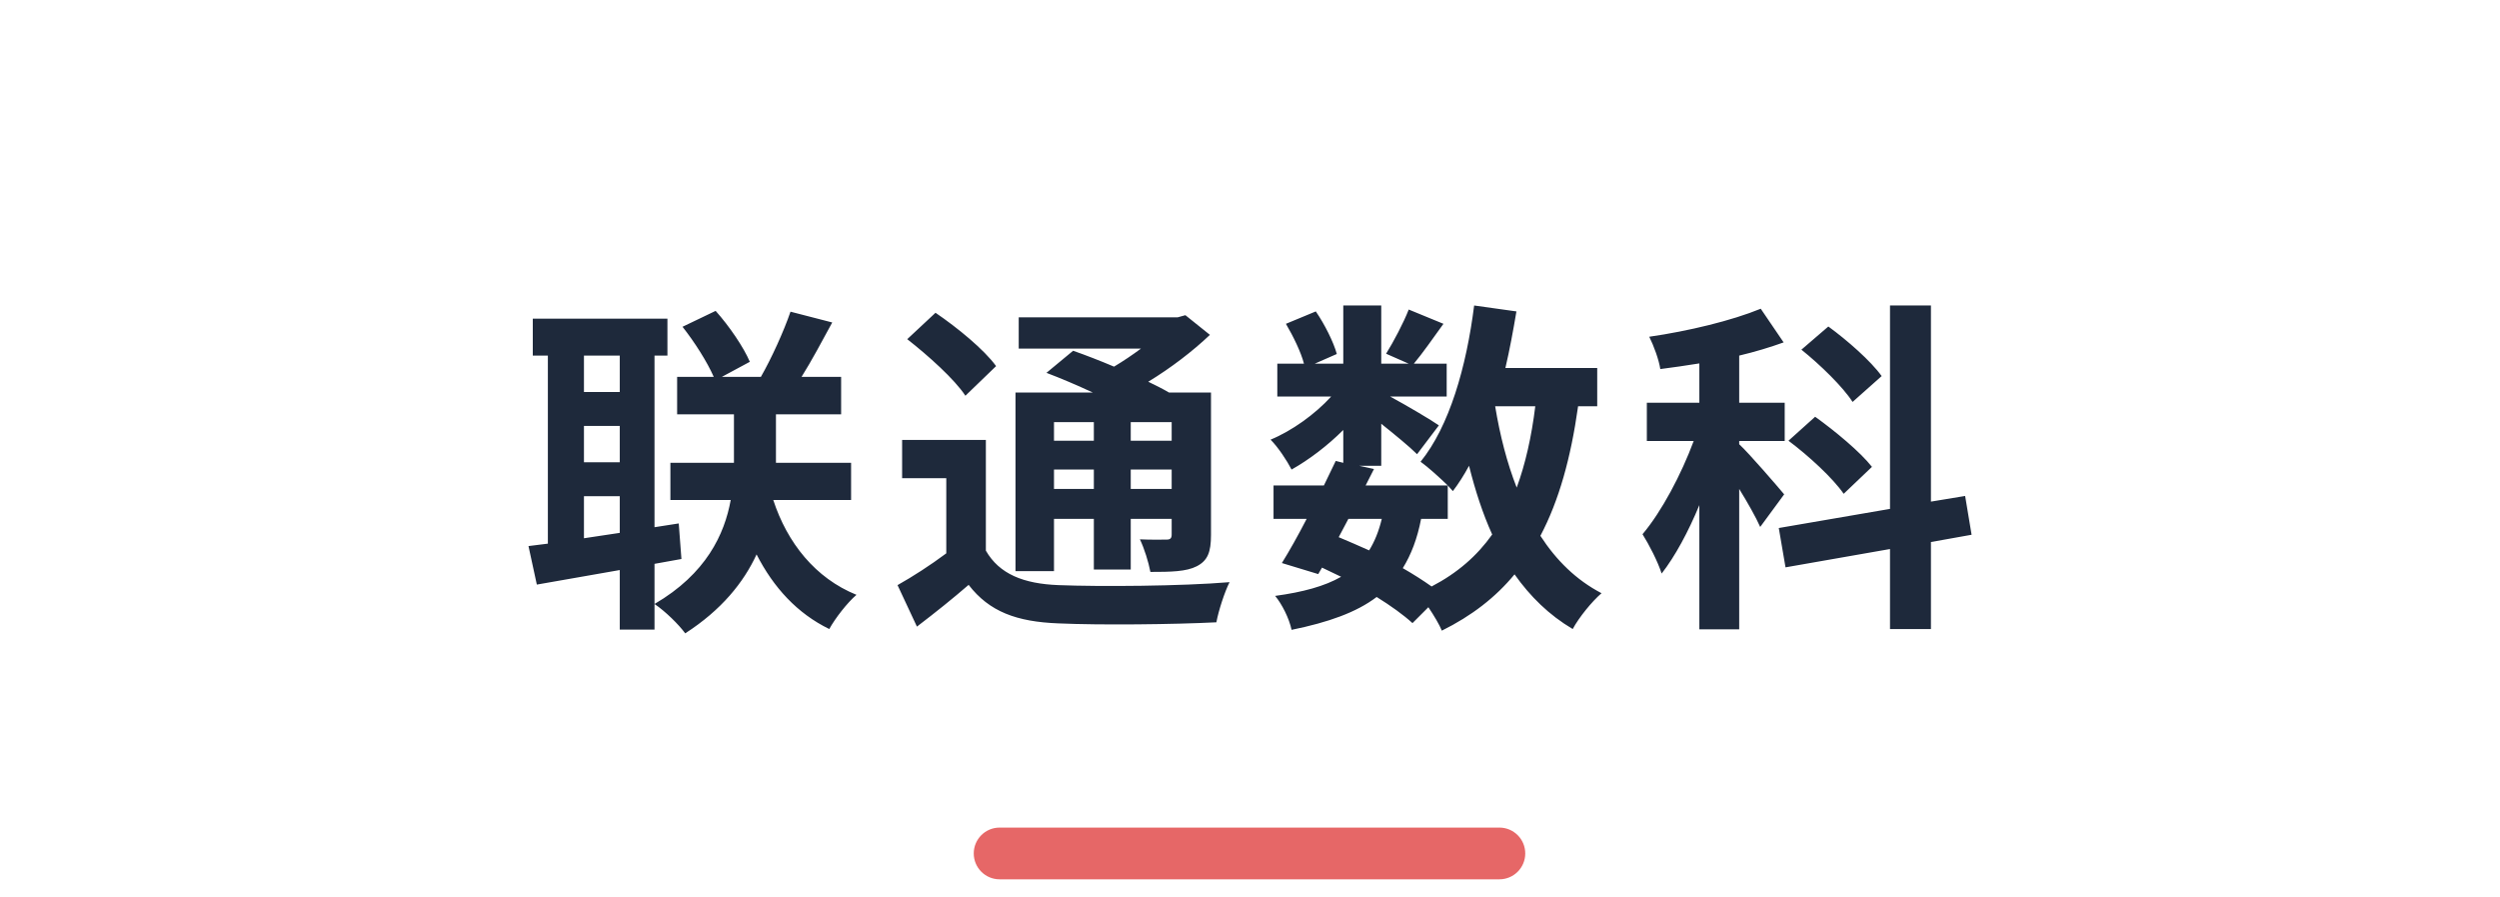
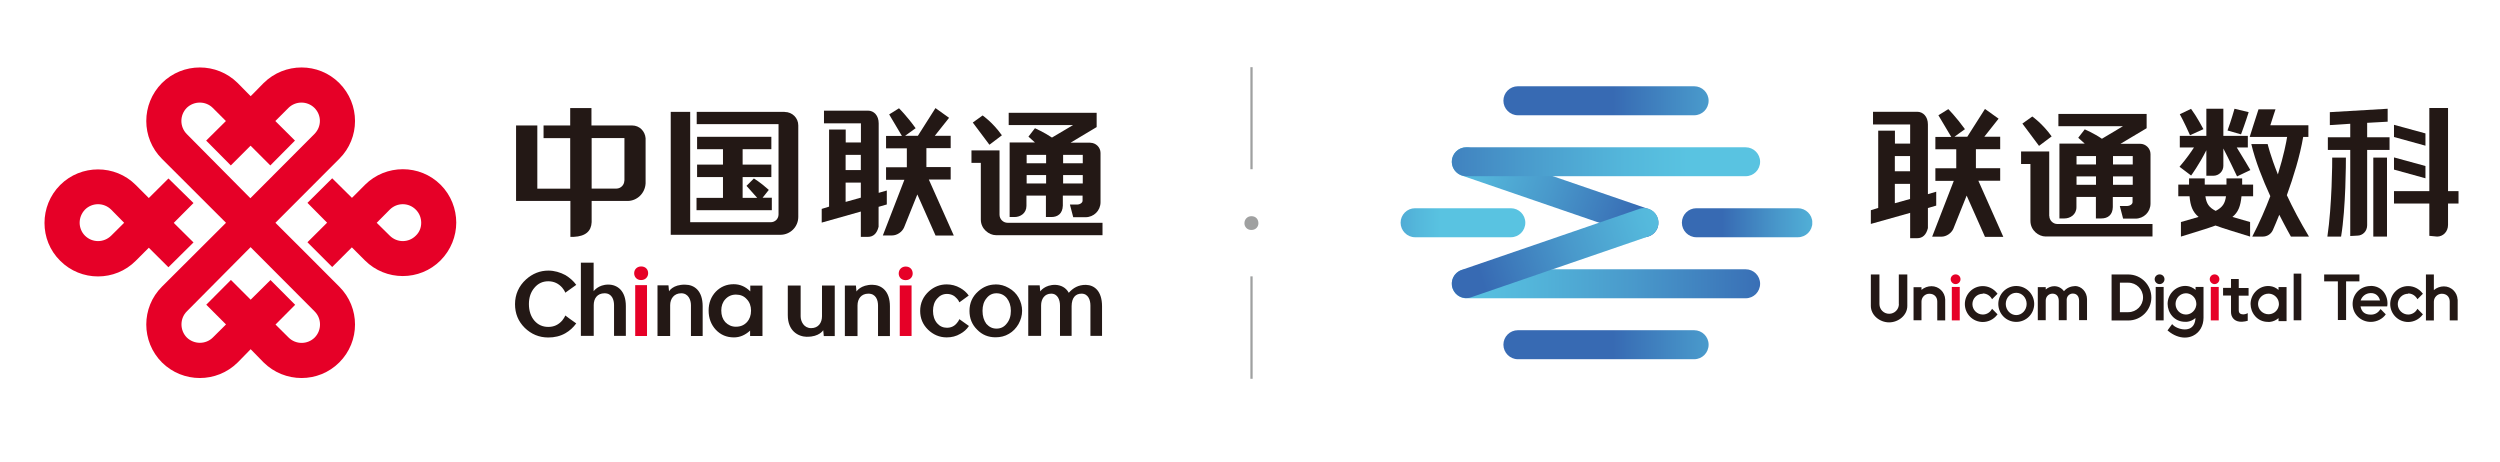
- <svg xmlns="http://www.w3.org/2000/svg" viewBox="0 0 145 52" fill="none">
-   <text x="72.5" y="26.0" text-anchor="middle" dominant-baseline="central" font-family="'PingFang SC','Noto Sans SC','Microsoft YaHei',system-ui,sans-serif" font-size="20" font-weight="600" letter-spacing="0.08em" fill="#1e293b">联通数科</text>
-   <rect x="56.5" y="48" width="32.0" height="3" rx="1.5" fill="#dc2626" opacity="0.7" />
+ <svg xmlns="http://www.w3.org/2000/svg" xmlns:xlink="http://www.w3.org/1999/xlink" id="_图层_1" viewBox="0 0 264.6 48.86">
+   <defs>
+     <style>.cls-1{fill:none;}.cls-2{clip-path:url(#clippath);}.cls-3{fill:#e60027;}.cls-4{fill:#9fa0a0;}.cls-5{fill:#231815;}.cls-6{fill:url(#_未命名的渐变_15);}.cls-7{clip-path:url(#clippath-1);}.cls-8{clip-path:url(#clippath-4);}.cls-9{clip-path:url(#clippath-3);}.cls-10{clip-path:url(#clippath-2);}.cls-11{clip-path:url(#clippath-7);}.cls-12{clip-path:url(#clippath-6);}.cls-13{clip-path:url(#clippath-5);}.cls-14{fill:url(#_未命名的渐变_15-4);}.cls-15{fill:url(#_未命名的渐变_15-2);}.cls-16{fill:url(#_未命名的渐变_15-7);}.cls-17{fill:url(#_未命名的渐变_15-5);}.cls-18{fill:url(#_未命名的渐变_15-3);}.cls-19{fill:url(#_未命名的渐变_15-8);}.cls-20{fill:url(#_未命名的渐变_15-6);}</style>
+     <clipPath id="clippath">
+       <path id="SVGID" class="cls-1" d="m155.19,28.5c-.85,0-1.53.69-1.53,1.53s.69,1.54,1.53,1.54h29.57c.85,0,1.53-.69,1.53-1.54s-.69-1.53-1.53-1.53h-29.57Z" />
+     </clipPath>
+     <linearGradient id="_未命名的渐变_15" x1="-2157.97" y1="-228.23" x2="-2157.33" y2="-228.23" gradientTransform="translate(111937.35 -11792.49) scale(51.8 -51.8)" gradientUnits="userSpaceOnUse">
+       <stop offset="0" stop-color="#59c3e1" />
+       <stop offset=".2" stop-color="#54b7db" />
+       <stop offset=".55" stop-color="#4999cb" />
+       <stop offset="1" stop-color="#376ab3" />
+     </linearGradient>
+     <clipPath id="clippath-1">
+       <path id="SVGID-2" class="cls-1" d="m160.65,9.13c-.85,0-1.53.69-1.53,1.53s.69,1.54,1.53,1.54h18.66c.85,0,1.53-.69,1.53-1.54s-.69-1.53-1.53-1.53h-18.66Z" />
+     </clipPath>
+     <linearGradient id="_未命名的渐变_15-2" x1="-2252.94" y1="-209.06" x2="-2252.3" y2="-209.06" gradientTransform="translate(-75529.54 7036.29) rotate(-180) scale(33.61 -33.61)" xlink:href="#_未命名的渐变_15" />
+     <clipPath id="clippath-2">
+       <path id="SVGID-3" class="cls-1" d="m160.65,34.95c-.85,0-1.53.69-1.53,1.53s.69,1.54,1.53,1.54h18.66c.85,0,1.53-.69,1.53-1.54s-.69-1.53-1.53-1.53h-18.66Z" />
+     </clipPath>
+     <linearGradient id="_未命名的渐变_15-3" x1="-2252.94" y1="-209.51" x2="-2252.3" y2="-209.51" gradientTransform="translate(-75529.54 7076.97) rotate(-180) scale(33.61 -33.61)" xlink:href="#_未命名的渐变_15" />
+     <clipPath id="clippath-3">
+       <path id="SVGID-4" class="cls-1" d="m179.54,22.04c-.85,0-1.53.69-1.53,1.53s.69,1.54,1.53,1.54h10.75c.85,0,1.53-.69,1.53-1.54s-.69-1.53-1.53-1.53h-10.75Z" />
+     </clipPath>
+     <linearGradient id="_未命名的渐变_15-4" x1="-2285.51" y1="-202.67" x2="-2284.88" y2="-202.67" gradientTransform="translate(-48645.3 4354.17) rotate(-180) scale(21.37 -21.37)" xlink:href="#_未命名的渐变_15" />
+     <clipPath id="clippath-4">
+       <path id="SVGID-5" class="cls-1" d="m149.77,22.04c-.85,0-1.53.69-1.53,1.53s.69,1.54,1.53,1.54h10.14c.85,0,1.53-.69,1.53-1.54s-.69-1.53-1.53-1.53h-10.14Z" />
+     </clipPath>
+     <linearGradient id="_未命名的渐变_15-5" x1="-2290.48" y1="-201.83" x2="-2289.85" y2="-201.83" gradientTransform="translate(-46641.63 4147.81) rotate(-180) scale(20.43 -20.43)" xlink:href="#_未命名的渐变_15" />
+     <clipPath id="clippath-5">
+       <path id="SVGID-6" class="cls-1" d="m153.74,16.62c-.28.8.15,1.67.95,1.95l18.81,6.46c.8.27,1.67-.15,1.95-.95.27-.8-.15-1.67-.95-1.95l-18.81-6.46c-.17-.06-.33-.08-.5-.08-.64,0-1.23.4-1.45,1.04" />
+     </clipPath>
+     <linearGradient id="_未命名的渐变_15-6" x1="-2138.22" y1="-211.77" x2="-2137.58" y2="-211.77" gradientTransform="translate(7407.07 73134.92) rotate(90) scale(34.2 -34.2)" xlink:href="#_未命名的渐变_15" />
+     <clipPath id="clippath-6">
+       <path id="SVGID-7" class="cls-1" d="m155.19,15.59c-.85,0-1.53.69-1.53,1.53s.69,1.53,1.53,1.53h29.57c.85,0,1.53-.69,1.53-1.53s-.69-1.53-1.53-1.53h-29.57Z" />
+     </clipPath>
+     <linearGradient id="_未命名的渐变_15-7" x1="-2233.68" y1="-213.06" x2="-2233.04" y2="-213.06" gradientTransform="translate(-112578.29 10773.41) rotate(-180) scale(50.48 -50.48)" xlink:href="#_未命名的渐变_15" />
+     <clipPath id="clippath-7">
+       <path id="SVGID-8" class="cls-1" d="m173.5,22.11l-18.81,6.46c-.8.28-1.23,1.15-.95,1.95.28.8,1.15,1.23,1.95.95l18.81-6.46c.8-.28,1.23-1.15.95-1.95-.22-.64-.81-1.04-1.45-1.04-.17,0-.33.03-.5.08" />
+     </clipPath>
+     <linearGradient id="_未命名的渐变_15-8" x1="-2243.45" y1="-250.45" x2="-2242.82" y2="-250.45" gradientTransform="translate(-79485.92 -8388.93) rotate(180) scale(35.51 33.6)" xlink:href="#_未命名的渐变_15" />
+   </defs>
+   <path class="cls-3" d="m33.3,35.73c-.76.75-1.99.75-2.75,0-.74-.73-1.39-1.38-1.39-1.38l2.08-2.09-2.61-2.62-2.1,2.08-2.09-2.09-2.61,2.62,2.09,2.09s-.65.64-1.39,1.38c-.75.75-1.99.75-2.76,0-.75-.76-.75-2.01,0-2.76.78-.8,6.75-6.8,6.75-6.8,0,0,5.99,6,6.78,6.8.76.75.76,2.01,0,2.77m-13.54-21.55c-.75-.77-.75-1.99,0-2.76.77-.75,2.01-.75,2.76,0l1.39,1.39-2.09,2.07,2.61,2.63,2.09-2.09,2.09,2.09,2.61-2.63-2.08-2.07s.65-.65,1.39-1.39c.76-.75,1.99-.75,2.75,0,.77.77.77,1.98,0,2.76-.8.8-6.78,6.8-6.78,6.8,0,0-5.95-6-6.74-6.8m9.39,9.4s6.15-6.16,6.76-6.77c2.22-2.21,2.22-5.79,0-8.02-2.2-2.2-5.78-2.2-8.01,0-.86.89-1.37,1.39-1.37,1.39,0,0-.5-.5-1.37-1.39-2.22-2.2-5.8-2.2-8.02,0-2.21,2.23-2.21,5.81,0,8.02l6.78,6.77s-6.16,6.14-6.78,6.76c-2.21,2.21-2.21,5.8,0,8.02,2.22,2.2,5.8,2.2,8.02,0,.87-.89,1.37-1.4,1.37-1.4,0,0,.51.52,1.37,1.4,2.23,2.2,5.81,2.2,8.01,0,2.22-2.22,2.22-5.81,0-8.02-.6-.62-6.76-6.76-6.76-6.76m14.86,1.36c-.76.77-1.99.77-2.76,0-.62-.62-1.38-1.36-1.38-1.36,0,0,.76-.77,1.38-1.39.77-.77,2-.77,2.76,0,.38.38.57.88.57,1.39s-.18.99-.57,1.36m2.63-5.38c-2.2-2.2-5.8-2.2-8.01,0-.62.64-1.38,1.38-1.38,1.38l-2.09-2.07-2.62,2.6,2.08,2.1-2.08,2.07,2.62,2.62,2.08-2.08s.76.75,1.38,1.38c2.21,2.21,5.81,2.21,8.01,0,1.1-1.11,1.66-2.57,1.66-4s-.55-2.9-1.65-4m-34.87,5.38c-.78.77-2.01.77-2.78,0-.37-.37-.56-.88-.56-1.36,0-.52.2-1.01.56-1.39.77-.77,2-.77,2.78,0,.6.61,1.37,1.39,1.37,1.39,0,0-.76.74-1.37,1.36m6.06,3.34l2.65-2.62-2.09-2.07,2.09-2.1-2.65-2.6-2.08,2.07-1.38-1.38c-2.19-2.2-5.8-2.2-8,0-1.11,1.11-1.66,2.57-1.66,4.02s.54,2.89,1.66,4c2.2,2.21,5.81,2.21,8,0,.46-.46.92-.92,1.38-1.38l2.08,2.07Z" />
+   <path class="cls-5" d="m72.51,30.13c-1.29-.03-1.7.7-1.7.7l-.06-.63h-1.16v5.36h1.34v-3.26c0-.68.41-1.26,1.17-1.26s1.03.71,1.03,1.26v3.26h1.24v-3.15c0-1.65-.89-2.28-1.85-2.28m-11.54,4.11c-.3.41-.67.76-1.14,1.03-.54.31-1.15.45-1.81.45-.97,0-1.8-.35-2.49-1.02-.69-.69-1.03-1.51-1.03-2.51s.39-1.92,1.17-2.62c.68-.61,1.47-.93,2.36-.93.63,0,1.25.18,1.81.48.45.28.84.61,1.14,1.03l-1.16.83c-.07-.2-.19-.37-.33-.54-.38-.43-.87-.67-1.47-.67s-1.08.23-1.46.68c-.39.45-.59,1.03-.59,1.73s.19,1.31.59,1.77c.38.43.86.65,1.46.65s1.07-.22,1.47-.67c.13-.17.26-.35.33-.54,0,.01.85.63,1.16.84m.48-6.43h1.36v3.02s.49-.7,1.55-.7c.96,0,1.86.65,1.86,2.27v3.16h-1.25v-3.26c0-.56-.22-1.25-1-1.25s-1.15.56-1.15,1.25v3.26h-1.36v-7.75Zm17.58,6.3c-.3.32-.67.48-1.17.48-.45,0-.82-.18-1.12-.49-.28-.32-.42-.72-.42-1.23,0-.47.14-.88.43-1.19.29-.32.67-.49,1.12-.49.48,0,.86.16,1.15.49.3.31.45.72.45,1.21,0,.5-.15.9-.44,1.23m.36-3.9v.63c-.52-.52-1.1-.76-1.76-.76-.75,0-1.38.27-1.89.79-.5.53-.76,1.2-.76,2s.26,1.49.76,2.03c.51.54,1.14.81,1.92.81.61,0,1.18-.23,1.71-.72v.57h1.31v-5.33h-1.3Z" />
+   <path class="cls-3" d="m95.84,29.65c-.44,0-.72-.32-.72-.7,0-.42.31-.74.74-.74.46,0,.74.32.74.74,0,.37-.28.7-.74.7h-.01Zm-28-.01c-.44,0-.72-.33-.72-.72,0-.41.31-.72.74-.72.46,0,.74.31.74.72,0,.38-.28.72-.74.72h-.01Zm-.61.54h1.25v5.38h-1.25v-5.38Z" />
+   <path class="cls-5" d="m114.94,30.15c-.8-.01-1.36.32-1.82.84-.31-.57-.84-.81-1.4-.84-1.14-.03-1.62.69-1.62.69l-.06-.64h-1.21v5.35h1.36v-3.22c0-.69.37-1.25,1.07-1.25s.93.69.93,1.25v3.22h1.23v-3.15h0c.01-.9.42-1.32,1.05-1.32.72,0,.94.69.94,1.25v3.22h1.23v-3.13c0-1.62-.81-2.25-1.71-2.27" />
+   <rect class="cls-3" x="95.23" y="30.21" width="1.25" height="5.35" />
+   <path class="cls-5" d="m102.54,34.52c-.23.34-.53.61-.9.81-.43.26-.92.38-1.44.38-.77,0-1.43-.29-1.98-.82-.55-.54-.83-1.2-.83-1.98,0-.83.32-1.53.94-2.09.54-.48,1.17-.72,1.87-.72.49,0,.98.12,1.43.38.36.2.67.47.9.8l-.99.72c-.06-.16-.15-.28-.25-.39-.28-.33-.63-.5-1.07-.5-.41,0-.76.17-1.04.5-.29.33-.43.76-.43,1.29s.14.96.43,1.31c.28.32.63.48,1.04.48.43,0,.79-.16,1.06-.5.11-.12.2-.26.26-.41l1.01.72Zm-17.11,1.12c1.28.02,1.7-.69,1.7-.69l.06.62h1.16v-5.35h-1.35v3.25c0,.69-.38,1.26-1.15,1.26s-1.11-.71-1.11-1.26v-3.25h-1.36v3.14c0,1.65,1.07,2.27,2.04,2.29m6.93-5.51c-1.27-.01-1.7.71-1.7.71l-.06-.63h-1.17v5.35h1.34v-3.24c0-.71.4-1.25,1.15-1.25.8,0,1.02.69,1.02,1.25v3.24h1.26v-3.14c0-1.64-.89-2.27-1.85-2.29m13.13.9c-.43,0-.78.17-1.05.52-.3.35-.43.81-.43,1.34,0,.56.14,1.02.41,1.38.3.33.63.5,1.07.5s.8-.17,1.07-.52c.3-.35.45-.81.45-1.36s-.15-.98-.43-1.35c-.29-.34-.65-.51-1.1-.51m-.1-.94c.51,0,.96.12,1.41.38.45.25.8.6,1.03,1.01.25.44.38.92.38,1.4,0,.51-.14.97-.38,1.41-.25.43-.59.79-1.01,1.03-.43.26-.91.37-1.42.37-.77,0-1.42-.26-1.95-.81-.55-.54-.81-1.2-.81-1.99,0-.83.31-1.52.92-2.06.53-.48,1.15-.73,1.83-.73" />
+   <path class="cls-5" d="m91.11,18h-1.61v-1.61h1.61v1.61Zm0,2.92l-1.61.45v-2.04h1.61v1.59Zm2.76-.76l-.87.25v-7.36c0-.83-.51-1.34-1.13-1.34h-4.66v1.34h3.91v2.03h-1.61v-1.37h-1.76v8.16l-.78.24v1.45l4.14-1.17v2.68h.75c.58,0,.96-.37,1.13-1.07v-2.11l.87-.25v-1.48Z" />
+   <path class="cls-5" d="m98.32,19h2.3v-1.32h-2.57v-2h2.57v-1.31h-1.68l1.51-1.9-1.44-1.03-1.86,2.93h-1.35l1.11-.8c-.94-1.31-1.76-2.11-1.76-2.11l-1.04.65,1.35,2.28h-1.68v1.31h2.2v2h-2.2v1.33h1.94l-2.28,5.89h.97c.54,0,1.06-.37,1.27-.83l1.41-3.51,1.93,4.35h1.93l-2.64-5.92Z" />
+   <path class="cls-5" d="m66.08,19.11h0c0,.46-.37.84-.83.85h-2.63v-5.35h3.47v4.51Zm.82-5.83h-4.3v-1.84h-2.25v1.84h-2.82v1.34h2.82v5.35h-3.48v-6.69h-2.25v7.99h5.75v3.8h.35c1.28-.06,1.86-.62,1.9-1.56v-2.24h3.79c1.01,0,1.86-.8,1.92-1.86v-4.78c-.06-.75-.65-1.35-1.42-1.35" />
+   <path class="cls-5" d="m83.05,11.84h-9.31v1.3h8.66v9.55c0,.48-.37.83-.83.83h-8.52v-11.68h-2.06v13.01h11.61c1.03,0,1.89-.83,1.89-1.9v-9.68c0-.78-.63-1.42-1.44-1.42" />
+   <path class="cls-5" d="m81.71,20.93h-1l.66-.83c-.88-.8-1.58-1.21-1.58-1.21l-.78.78,1.13,1.27h-1.54v-2.2h3.04v-1.32h-3.04v-1.63h3.04v-1.31h-7.86v1.31h2.74v1.63h-2.74v1.32h2.74v2.2h-2.8v1.31h7.97v-1.31Z" />
+   <path class="cls-5" d="m106.65,23.58c-.48,0-.86-.39-.86-.86v-6.8h-2.97v1.32h.99v6c0,1.01.89,1.65,1.59,1.65h11.29v-1.31h-10.03Z" />
+   <path class="cls-5" d="m114.6,17.28h-2.08v-.89h2.08v.89Zm0,2.14h-2.08v-.89h2.08v.89Zm-3.88-2.14h-2.06v-.89h2.06v.89Zm0,2.14h-2.06v-.89h2.06v.89Zm4.68-4.32h-2.09l2.76-1.65v-1.51h-9.31v1.3h6.81l-2.23,1.32c-.83-.56-1.8-.99-1.8-.99l-.69.89.69.62h-2.68v7.89h.53c.59,0,1.25-.39,1.25-1.18v-1.09h2.06v2.27h.58c.68,0,1.18-.37,1.21-1.2v-1.07h2.09v.54c0,.24-.31.41-.54.41h-.8l.35,1.34h1.3c.87,0,1.59-.69,1.59-1.59v-5.21c0-.61-.51-1.08-1.08-1.08" />
+   <path class="cls-5" d="m106.04,14.32c-.97-1.37-2.04-2.1-2.04-2.1l-1.04.75,1.76,2.35,1.32-1Z" />
+   <path class="cls-4" d="m132.44,24.34c-.44,0-.73-.33-.73-.71,0-.42.31-.75.74-.75.46,0,.74.32.74.75,0,.37-.28.71-.74.71h-.01Z" />
+   <path class="cls-4" d="m132.58,40.09h-.24v-10.84h.24v10.84Zm0-22.18h-.24V7.11h.24v10.81Z" />
+   <path class="cls-3" d="m206.98,29.04c-.28,0-.52.23-.52.51s.23.52.52.52.52-.23.52-.52-.23-.51-.52-.51" />
+   <rect class="cls-3" x="206.58" y="30.37" width=".84" height="3.54" />
+   <path class="cls-3" d="m234.39,29.04c-.28,0-.51.23-.51.51s.23.52.51.52.51-.23.51-.52-.23-.51-.51-.51" />
+   <rect class="cls-3" x="233.99" y="30.37" width=".84" height="3.54" />
+   <path class="cls-5" d="m213.4,30.27c-1.05,0-1.9.85-1.9,1.9s.85,1.9,1.9,1.9,1.9-.85,1.9-1.9-.85-1.9-1.9-1.9Zm0,3.08c-.61,0-1.11-.53-1.11-1.18s.49-1.18,1.11-1.18,1.1.53,1.1,1.18-.5,1.18-1.1,1.18Z" />
+   <path class="cls-5" d="m232.38,30.35v.33c-.27-.23-.59-.38-.92-.41-1.09-.1-2.04.8-2.04,1.89,0,.93.69,1.9,1.85,1.9.06,0,.13,0,.19,0,.32-.03.64-.17.91-.4-.03.59-.26.97-.67,1.13-.6.23-1.43-.09-1.72-.4l-.08-.09-.49.67.07.06c.56.46,1.18.7,1.76.7.3,0,.59-.06.86-.19.7-.33,1.12-1.05,1.12-1.91v-3.26h-.85Zm.06,2.01c-.01.06-.03.12-.05.19-.16.44-.57.74-1.03.74-.61,0-1.1-.5-1.1-1.12s.5-1.13,1.1-1.13c.46,0,.87.3,1.03.73.02.06.04.13.05.19.01.08.02.14.02.2s0,.13-.02.2Z" />
+   <path class="cls-5" d="m225.26,29.05h-1.77v4.87h1.77c1.34,0,2.44-1.09,2.44-2.43s-1.09-2.44-2.44-2.44Zm0,3.99h-.89v-3.12h.89c.86,0,1.56.7,1.56,1.56s-.7,1.56-1.56,1.56Z" />
+   <path class="cls-5" d="m228.57,29.04c-.28,0-.52.23-.52.51s.23.52.52.52.52-.23.52-.52-.23-.51-.52-.51Z" />
+   <rect class="cls-5" x="228.16" y="30.37" width=".84" height="3.54" />
+   <path class="cls-5" d="m219.58,30.29c-.43,0-.86.2-1.13.53-.25-.34-.62-.53-1.02-.53-.33,0-.66.13-.91.35v-.25h-.84v3.5h.84v-2.08c0-.43.33-.73.71-.73.42,0,.67.28.67.77v2.04h.84v-2.21c.03-.4.36-.61.64-.61.42,0,.67.28.67.77v2.04h.84v-2.21c0-.77-.58-1.4-1.3-1.4Z" />
+   <path class="cls-5" d="m209.86,31.06c.37,0,.72.19.92.51l.06.1.58-.58-.05-.06c-.36-.47-.92-.75-1.51-.75-1.05,0-1.9.85-1.9,1.9s.85,1.9,1.9,1.9c.59,0,1.15-.28,1.51-.75l.05-.06-.58-.59-.06.1c-.2.32-.55.51-.92.51-.6,0-1.1-.49-1.1-1.1s.49-1.1,1.1-1.1Z" />
+   <path class="cls-5" d="m205.88,31.69c-.03-.78-.67-1.4-1.45-1.4-.39,0-.78.15-1.06.39v-.28h-.84v3.5h.84v-1.98c0-.46.37-.83.83-.83.51,0,.84.33.84.83v1.99h.84v-2.21h0Z" />
+   <path class="cls-5" d="m200.98,32.18c0,.57-.46,1.03-1.03,1.03s-1.03-.45-1.03-1.03v-3.13h-.91v3.33c0,.98.94,1.74,1.93,1.74s1.93-.75,1.93-1.74v-3.33h-.9v3.13Z" />
+   <path class="cls-5" d="m241.16,30.69c-.27-.24-.59-.38-.92-.41-1.09-.11-2.04.8-2.04,1.89,0,.93.69,1.9,1.85,1.9.07,0,.13,0,.19,0,.33-.03.65-.17.92-.4v.32h.85v-3.61h-.85v.33Zm.04,1.48c0,.06,0,.12-.02.2-.01.06-.03.12-.05.18-.16.43-.57.71-1.03.71-.61,0-1.11-.49-1.11-1.09s.5-1.09,1.11-1.09c.46,0,.87.29,1.03.71.02.06.04.12.05.18.01.07.02.14.02.2Z" />
+   <path class="cls-5" d="m236.94,29.53h-.81v.94h-.84v.81h.84v1.75c0,.54.34.94.88,1.01.43.06.89-.09.89-.09v-.81c-.15.09-.41.18-.67.11-.19-.05-.28-.18-.28-.41v-1.55h1.04v-.81h-1.04v-.94Z" />
+   <rect class="cls-5" x="242.76" y="28.96" width=".81" height="4.94" />
+   <path class="cls-5" d="m260.11,31.71c-.03-.78-.67-1.4-1.45-1.4-.39,0-.78.15-1.06.39v-1.65h-.84v4.87h.84v-1.99c0-.46.38-.84.84-.84.51,0,.84.33.84.83v1.99h.84v-2.22h0Z" />
+   <path class="cls-5" d="m254.88,31.06c.37,0,.71.19.92.51l.06.1.58-.58-.05-.06c-.36-.47-.92-.75-1.51-.75-1.05,0-1.9.85-1.9,1.9s.85,1.9,1.9,1.9c.59,0,1.15-.28,1.51-.75l.05-.06-.58-.59-.06.1c-.2.32-.55.51-.92.51-.6,0-1.1-.49-1.1-1.1s.49-1.1,1.1-1.1Z" />
+   <path class="cls-5" d="m250.92,30.27c-1.1,0-1.92.85-1.92,1.9,0,1.12.9,1.9,1.92,1.9.66,0,1.27-.33,1.59-.8l-.55-.56c-.22.34-.55.6-1.04.59-.63,0-.98-.3-1.08-.87h2.82c.01-.09.03-.17.03-.27.02-1.01-.65-1.9-1.77-1.9Zm0,.75c.5-.01.86.29.98.78h-2.05c.14-.42.52-.77,1.07-.78Z" />
+   <polygon class="cls-5" points="249.72 29.78 249.72 29.05 245.99 29.05 245.99 29.78 247.44 29.78 247.44 33.87 248.31 33.87 248.31 29.78 249.72 29.78" />
+   <path class="cls-5" d="m204.93,20.29l-.88.26v-7.38c0-.83-.51-1.34-1.13-1.34h-4.68v1.34h3.93v2.03h-1.61v-1.37h-1.77v8.18l-.78.24v1.45l4.16-1.17v2.68h.75c.58,0,.96-.37,1.13-1.07v-2.12l.88-.26v-1.48Zm-2.77.77l-1.61.45v-2.05h1.61v1.6Zm0-2.93h-1.61v-1.61h1.61v1.61Z" />
+   <path class="cls-5" d="m211.7,19.13v-1.33h-2.57v-2.01h2.57v-1.32h-1.68l1.51-1.91-1.44-1.03-1.87,2.94h-1.36l1.11-.8c-.95-1.31-1.76-2.12-1.76-2.12l-1.05.65,1.36,2.29h-1.68v1.31h2.21v2.01h-2.21v1.33h1.95l-2.29,5.91h.97c.54,0,1.06-.37,1.27-.83l1.41-3.52,1.94,4.37h1.94l-2.64-5.94h2.3Z" />
+   <path class="cls-5" d="m216.89,22.86v-6.83h-2.98v1.33h.99v6.02c0,1.02.89,1.65,1.6,1.65h11.32v-1.32h-10.06c-.48,0-.86-.4-.86-.86Z" />
+   <path class="cls-5" d="m222.46,14.68c-.83-.57-1.81-.99-1.81-.99l-.69.89.69.62h-2.68v7.92h.54c.59,0,1.26-.4,1.26-1.19v-1.09h2.06v2.28h.58c.68,0,1.19-.37,1.21-1.2v-1.07h2.09v.54c0,.24-.31.41-.54.41h-.81l.35,1.34h1.3c.88,0,1.6-.69,1.6-1.6v-5.23c0-.61-.51-1.09-1.09-1.09h-2.09l2.77-1.65v-1.51h-9.34v1.3h6.83l-2.23,1.33Zm-.62,4.88h-2.06v-.89h2.06v.89Zm0-2.15h-2.06v-.89h2.06v.89Zm3.89,2.15h-2.09v-.89h2.09v.89Zm0-3.04v.89h-2.09v-.89h2.09Z" />
+   <path class="cls-5" d="m217.15,14.44c-.98-1.37-2.05-2.11-2.05-2.11l-1.05.75,1.76,2.36,1.33-1Z" />
+   <path class="cls-5" d="m259.1,20.23v-8.8h-1.98v8.8h-3.74v1.31h3.74v3.42l.82.08c.64,0,1.16-.52,1.16-1.24v-2.26h1.11v-1.31h-1.11Z" />
+   <polygon class="cls-5" points="256.71 14.12 253.38 13.21 253.38 14.5 256.71 15.42 256.71 14.12" />
+   <polygon class="cls-5" points="256.71 17.57 253.38 16.66 253.38 17.95 256.71 18.87 256.71 17.57" />
+   <rect class="cls-5" x="251.19" y="16.68" width="1.45" height="8.36" />
+   <path class="cls-5" d="m246.34,25.04h1.44c.51-3.06.51-7.9.51-8.36h-1.45c.01.44-.02,5.06-.51,8.36Z" />
+   <path class="cls-5" d="m250.55,13l2.16-.12v-1.37s-6.12.36-6.12.36v1.37s2.16-.14,2.16-.14v1.43h-2.37v1.34h2.37v9.11l.74-.04c.58,0,1.05-.47,1.05-1.1v-7.97h2.37v-1.34h-2.37v-1.54Z" />
+   <path class="cls-5" d="m238,11.87l-1.5-.36c-.28,1-.65,2.08-.74,2.3l1.43.41c.07-.17.51-1.38.81-2.35Z" />
+   <path class="cls-5" d="m233.21,13.67c-.11-.2-.7-1.33-1.31-2.15l-1.19.57c.39.69,1,2.02,1.08,2.22l1.42-.64Z" />
+   <path class="cls-5" d="m231.9,18.59s.85-1.15,1.62-2.69v2.7h.75c.58,0,1.05-.47,1.05-1.05v-1.83c.47.88,1.37,2.77,1.45,2.95l1.41-.67c-.09-.16-.84-1.43-1.44-2.39h1.17v-1.23h-2.59v-2.87h-1.8v2.87h-2.81v1.23h1.5c-.26.4-.78,1.17-1.53,2.04l1.23.93Z" />
+   <path class="cls-5" d="m237.26,20.77h1.21v-1.23h-1.16c0-.21,0-.43,0-.66h-1.66c0,.24,0,.46,0,.66h-2.3c0-.21,0-.42,0-.66h-1.66c0,.24,0,.45,0,.66h-1.14v1.23h1.19c.09,1.04.34,1.68.96,2.19-.53.16-1.14.33-1.87.54v1.54c1.57-.49,2.76-.84,3.66-1.17.9.33,2.09.68,3.66,1.17v-1.54c-.73-.21-1.34-.38-1.87-.54.62-.5.86-1.15.96-2.19Zm-2.75,1.55c-.72-.36-.99-.79-1.09-1.55h2.18c-.1.76-.37,1.18-1.09,1.55Z" />
+   <path class="cls-5" d="m243.77,14.49h.55v-1.23h-4.03c.26-.84.55-1.69.55-1.69h-1.8c-.35,1.04-.88,2.78-.89,2.79l-.04.13h3.96c-.08.5-.35,1.95-.98,3.97-.81-2.02-1.08-3.21-1.08-3.21h-1.73c.42,1.79,1.22,3.79,2.01,5.51-.5,1.31-1.12,2.76-1.91,4.28h1.12c.46,0,.87-.27,1.06-.69.18-.4.41-.96.68-1.62.7,1.38,1.23,2.31,1.23,2.31h1.91c-.97-1.62-1.74-3.09-2.34-4.38.69-1.9,1.39-4.15,1.73-6.17Z" />
+   <g class="cls-2">
+     <rect class="cls-6" x="153.65" y="28.5" width="32.64" height="3.07" />
+   </g>
+   <g class="cls-7">
+     <rect class="cls-15" x="159.11" y="9.13" width="21.73" height="3.07" />
+   </g>
+   <g class="cls-10">
+     <rect class="cls-18" x="159.11" y="34.95" width="21.73" height="3.07" />
+   </g>
+   <g class="cls-9">
+     <rect class="cls-14" x="178" y="22.04" width="13.81" height="3.07" />
+   </g>
+   <g class="cls-8">
+     <rect class="cls-17" x="148.23" y="22.04" width="13.21" height="3.07" />
+   </g>
+   <g class="cls-13">
+     <rect class="cls-20" x="156.16" y="8.32" width="16.87" height="24.25" transform="translate(88.09 167.61) rotate(-69.61)" />
+   </g>
+   <g class="cls-12">
+     <rect class="cls-16" x="153.65" y="15.59" width="32.64" height="3.07" />
+   </g>
+   <g class="cls-11">
+     <rect class="cls-19" x="152.49" y="18.68" width="24.21" height="16.43" transform="translate(.19 54.95) rotate(-18.96)" />
+   </g>
</svg>
